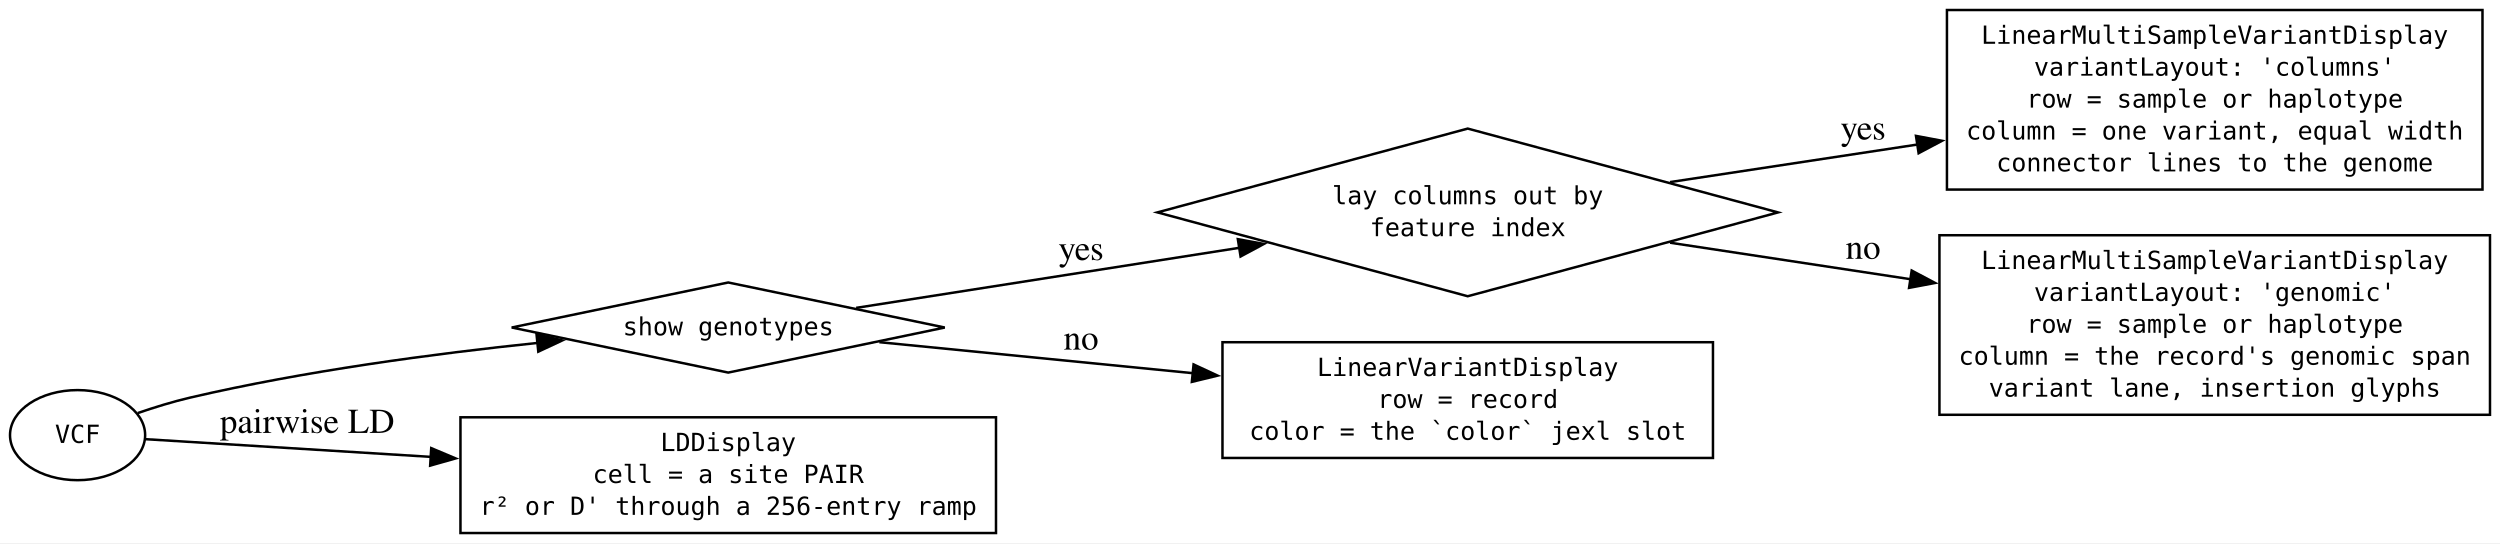
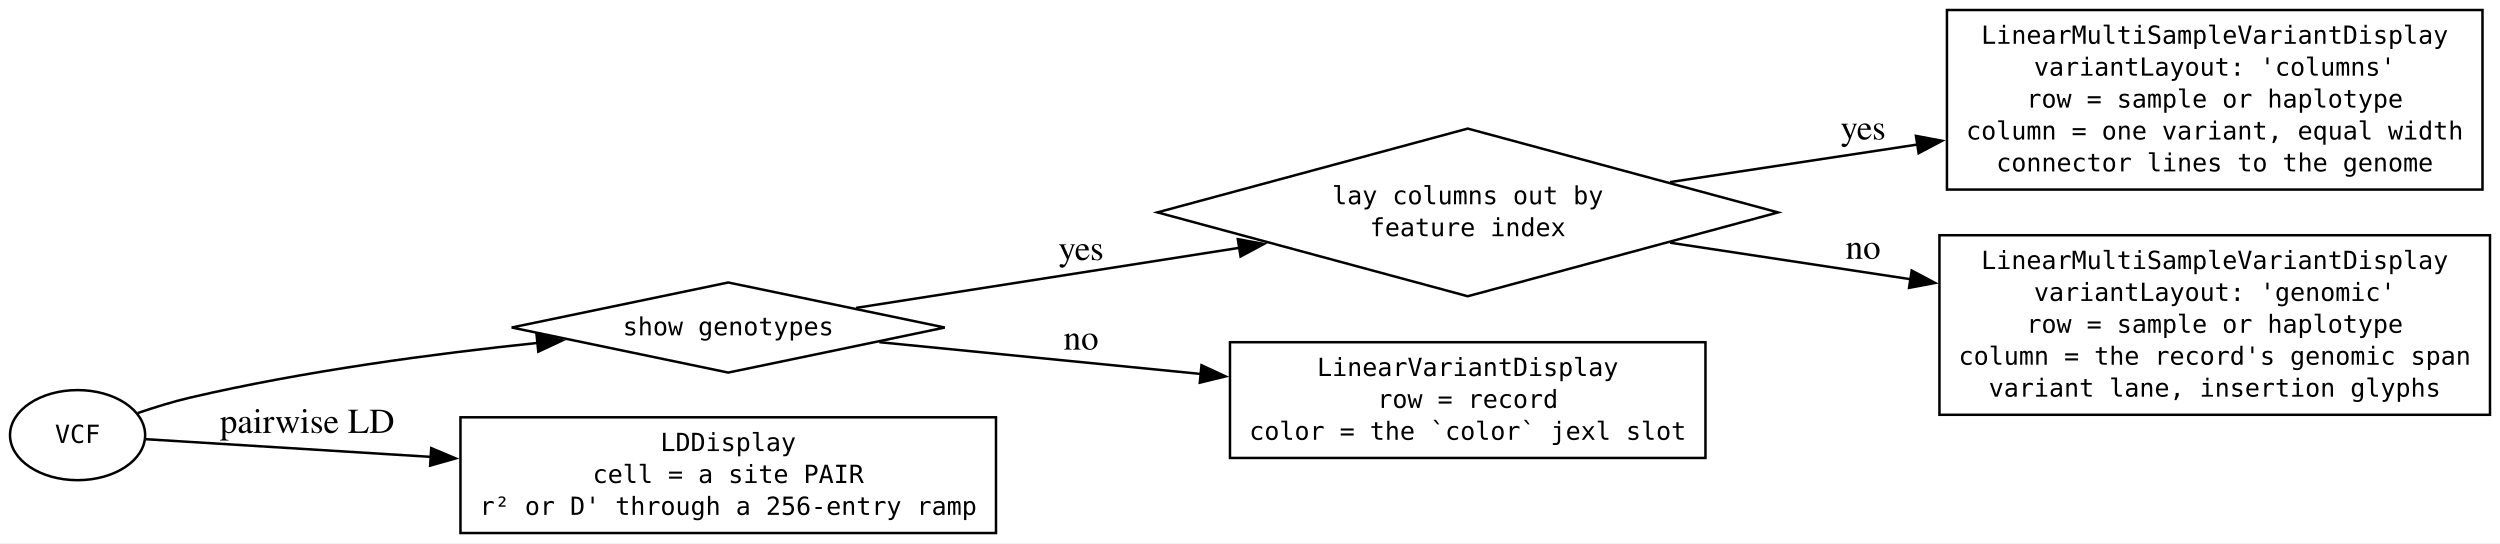
<svg xmlns="http://www.w3.org/2000/svg" width="999pt" height="217pt" viewBox="0.00 0.00 999.00 217.00">
  <g id="graph0" class="graph" transform="scale(1 1) rotate(0) translate(4 213)">
    <polygon fill="white" stroke="none" points="-4,4 -4,-213 995,-213 995,4 -4,4" />
    <g id="node1" class="node">
      <polygon fill="none" stroke="black" points="287,-100.12 200.47,-82.13 287,-64.12 373.53,-82.12 287,-100.12" />
      <text xml:space="preserve" text-anchor="middle" x="287" y="-79" font-family="monospace" font-size="10.00">show genotypes</text>
    </g>
    <g id="node2" class="node">
      <polygon fill="none" stroke="black" points="582.5,-161.62 458.5,-128.13 582.5,-94.62 706.5,-128.12 582.5,-161.62" />
      <text xml:space="preserve" text-anchor="middle" x="582.5" y="-131.38" font-family="monospace" font-size="10.00">lay columns out by</text>
      <text xml:space="preserve" text-anchor="middle" x="582.5" y="-118.62" font-family="monospace" font-size="10.00">feature index</text>
    </g>
    <g id="edge3" class="edge">
      <path fill="none" stroke="black" d="M338.12,-89.98C380.06,-96.55 440.94,-106.1 491.32,-113.99" />
      <polygon fill="black" stroke="black" points="490.64,-117.43 501.06,-115.52 491.73,-110.51 490.64,-117.43" />
      <text xml:space="preserve" text-anchor="middle" x="426.25" y="-109.08" font-family="Times,serif" font-size="14.00"> yes</text>
    </g>
    <g id="node4" class="node">
-       <polygon fill="none" stroke="black" points="680.5,-76.25 484.5,-76.25 484.5,-30 680.5,-30 680.5,-76.25" />
+       <polygon fill="none" stroke="black" points="677.5,-76.25 487.5,-76.25 487.5,-30 677.5,-30 677.5,-76.25" />
      <text xml:space="preserve" text-anchor="middle" x="582.5" y="-62.75" font-family="monospace" font-size="10.00">LinearVariantDisplay</text>
      <text xml:space="preserve" text-anchor="middle" x="582.5" y="-50" font-family="monospace" font-size="10.00">row = record</text>
      <text xml:space="preserve" text-anchor="middle" x="582.5" y="-37.25" font-family="monospace" font-size="10.00">color = the `color` jexl slot</text>
    </g>
    <g id="edge2" class="edge">
-       <path fill="none" stroke="black" d="M347.39,-76.26C383.37,-72.7 430.37,-68.06 472.81,-63.86" />
-       <polygon fill="black" stroke="black" points="472.95,-67.37 482.56,-62.9 472.26,-60.4 472.95,-67.37" />
+       <path fill="none" stroke="black" d="M347.39,-76.26C384.22,-72.62 432.59,-67.84 475.79,-63.57" />
+       <polygon fill="black" stroke="black" points="476.12,-67.05 485.73,-62.59 475.44,-60.09 476.12,-67.05" />
      <text xml:space="preserve" text-anchor="middle" x="426.25" y="-73.31" font-family="Times,serif" font-size="14.00"> no</text>
    </g>
    <g id="node5" class="node">
      <polygon fill="none" stroke="black" points="988,-209 774,-209 774,-137.25 988,-137.25 988,-209" />
      <text xml:space="preserve" text-anchor="middle" x="881" y="-195.5" font-family="monospace" font-size="10.00">LinearMultiSampleVariantDisplay</text>
      <text xml:space="preserve" text-anchor="middle" x="881" y="-182.75" font-family="monospace" font-size="10.00">variantLayout: 'columns'</text>
      <text xml:space="preserve" text-anchor="middle" x="881" y="-170" font-family="monospace" font-size="10.00">row = sample or haplotype</text>
      <text xml:space="preserve" text-anchor="middle" x="881" y="-157.25" font-family="monospace" font-size="10.00">column = one variant, equal width</text>
      <text xml:space="preserve" text-anchor="middle" x="881" y="-144.5" font-family="monospace" font-size="10.00">connector lines to the genome</text>
    </g>
    <g id="edge4" class="edge">
      <path fill="none" stroke="black" d="M663.35,-140.24C693.78,-144.86 729.14,-150.23 762.36,-155.27" />
      <polygon fill="black" stroke="black" points="761.62,-158.7 772.04,-156.74 762.68,-151.78 761.62,-158.7" />
      <text xml:space="preserve" text-anchor="middle" x="738.75" y="-157.27" font-family="Times,serif" font-size="14.00"> yes</text>
    </g>
    <g id="node6" class="node">
      <polygon fill="none" stroke="black" points="991,-119 771,-119 771,-47.25 991,-47.25 991,-119" />
      <text xml:space="preserve" text-anchor="middle" x="881" y="-105.5" font-family="monospace" font-size="10.00">LinearMultiSampleVariantDisplay</text>
      <text xml:space="preserve" text-anchor="middle" x="881" y="-92.75" font-family="monospace" font-size="10.00">variantLayout: 'genomic'</text>
      <text xml:space="preserve" text-anchor="middle" x="881" y="-80" font-family="monospace" font-size="10.00">row = sample or haplotype</text>
      <text xml:space="preserve" text-anchor="middle" x="881" y="-67.25" font-family="monospace" font-size="10.00">column = the record's genomic span</text>
      <text xml:space="preserve" text-anchor="middle" x="881" y="-54.5" font-family="monospace" font-size="10.00">variant lane, insertion glyphs</text>
    </g>
    <g id="edge5" class="edge">
      <path fill="none" stroke="black" d="M663.35,-116.01C692.88,-111.52 727.06,-106.34 759.41,-101.43" />
      <polygon fill="black" stroke="black" points="759.91,-104.89 769.27,-99.93 758.86,-97.97 759.91,-104.89" />
      <text xml:space="preserve" text-anchor="middle" x="738.75" y="-109.58" font-family="Times,serif" font-size="14.00"> no</text>
    </g>
    <g id="node3" class="node">
      <ellipse fill="none" stroke="black" cx="27" cy="-39.12" rx="27" ry="18" />
      <text xml:space="preserve" text-anchor="middle" x="27" y="-36" font-family="monospace" font-size="10.00">VCF</text>
    </g>
    <g id="edge1" class="edge">
      <path fill="none" stroke="black" d="M51.04,-47.94C57.72,-50.23 65.08,-52.51 72,-54.12 117.53,-64.75 169.51,-71.67 210.84,-75.97" />
      <polygon fill="black" stroke="black" points="210.39,-79.45 220.7,-76.97 211.1,-72.48 210.39,-79.45" />
    </g>
    <g id="node7" class="node">
      <polygon fill="none" stroke="black" points="394,-46.25 180,-46.25 180,0 394,0 394,-46.25" />
      <text xml:space="preserve" text-anchor="middle" x="287" y="-32.75" font-family="monospace" font-size="10.00">LDDisplay</text>
      <text xml:space="preserve" text-anchor="middle" x="287" y="-20" font-family="monospace" font-size="10.00">cell = a site PAIR</text>
      <text xml:space="preserve" text-anchor="middle" x="287" y="-7.25" font-family="monospace" font-size="10.00">r² or D' through a 256-entry ramp</text>
    </g>
    <g id="edge6" class="edge">
      <path fill="none" stroke="black" d="M54.16,-37.5C81.26,-35.82 125.56,-33.07 168.21,-30.43" />
      <polygon fill="black" stroke="black" points="168.32,-33.93 178.08,-29.82 167.89,-26.94 168.32,-33.93" />
      <text xml:space="preserve" text-anchor="middle" x="117" y="-40.01" font-family="Times,serif" font-size="14.00"> pairwise LD</text>
    </g>
  </g>
</svg>
